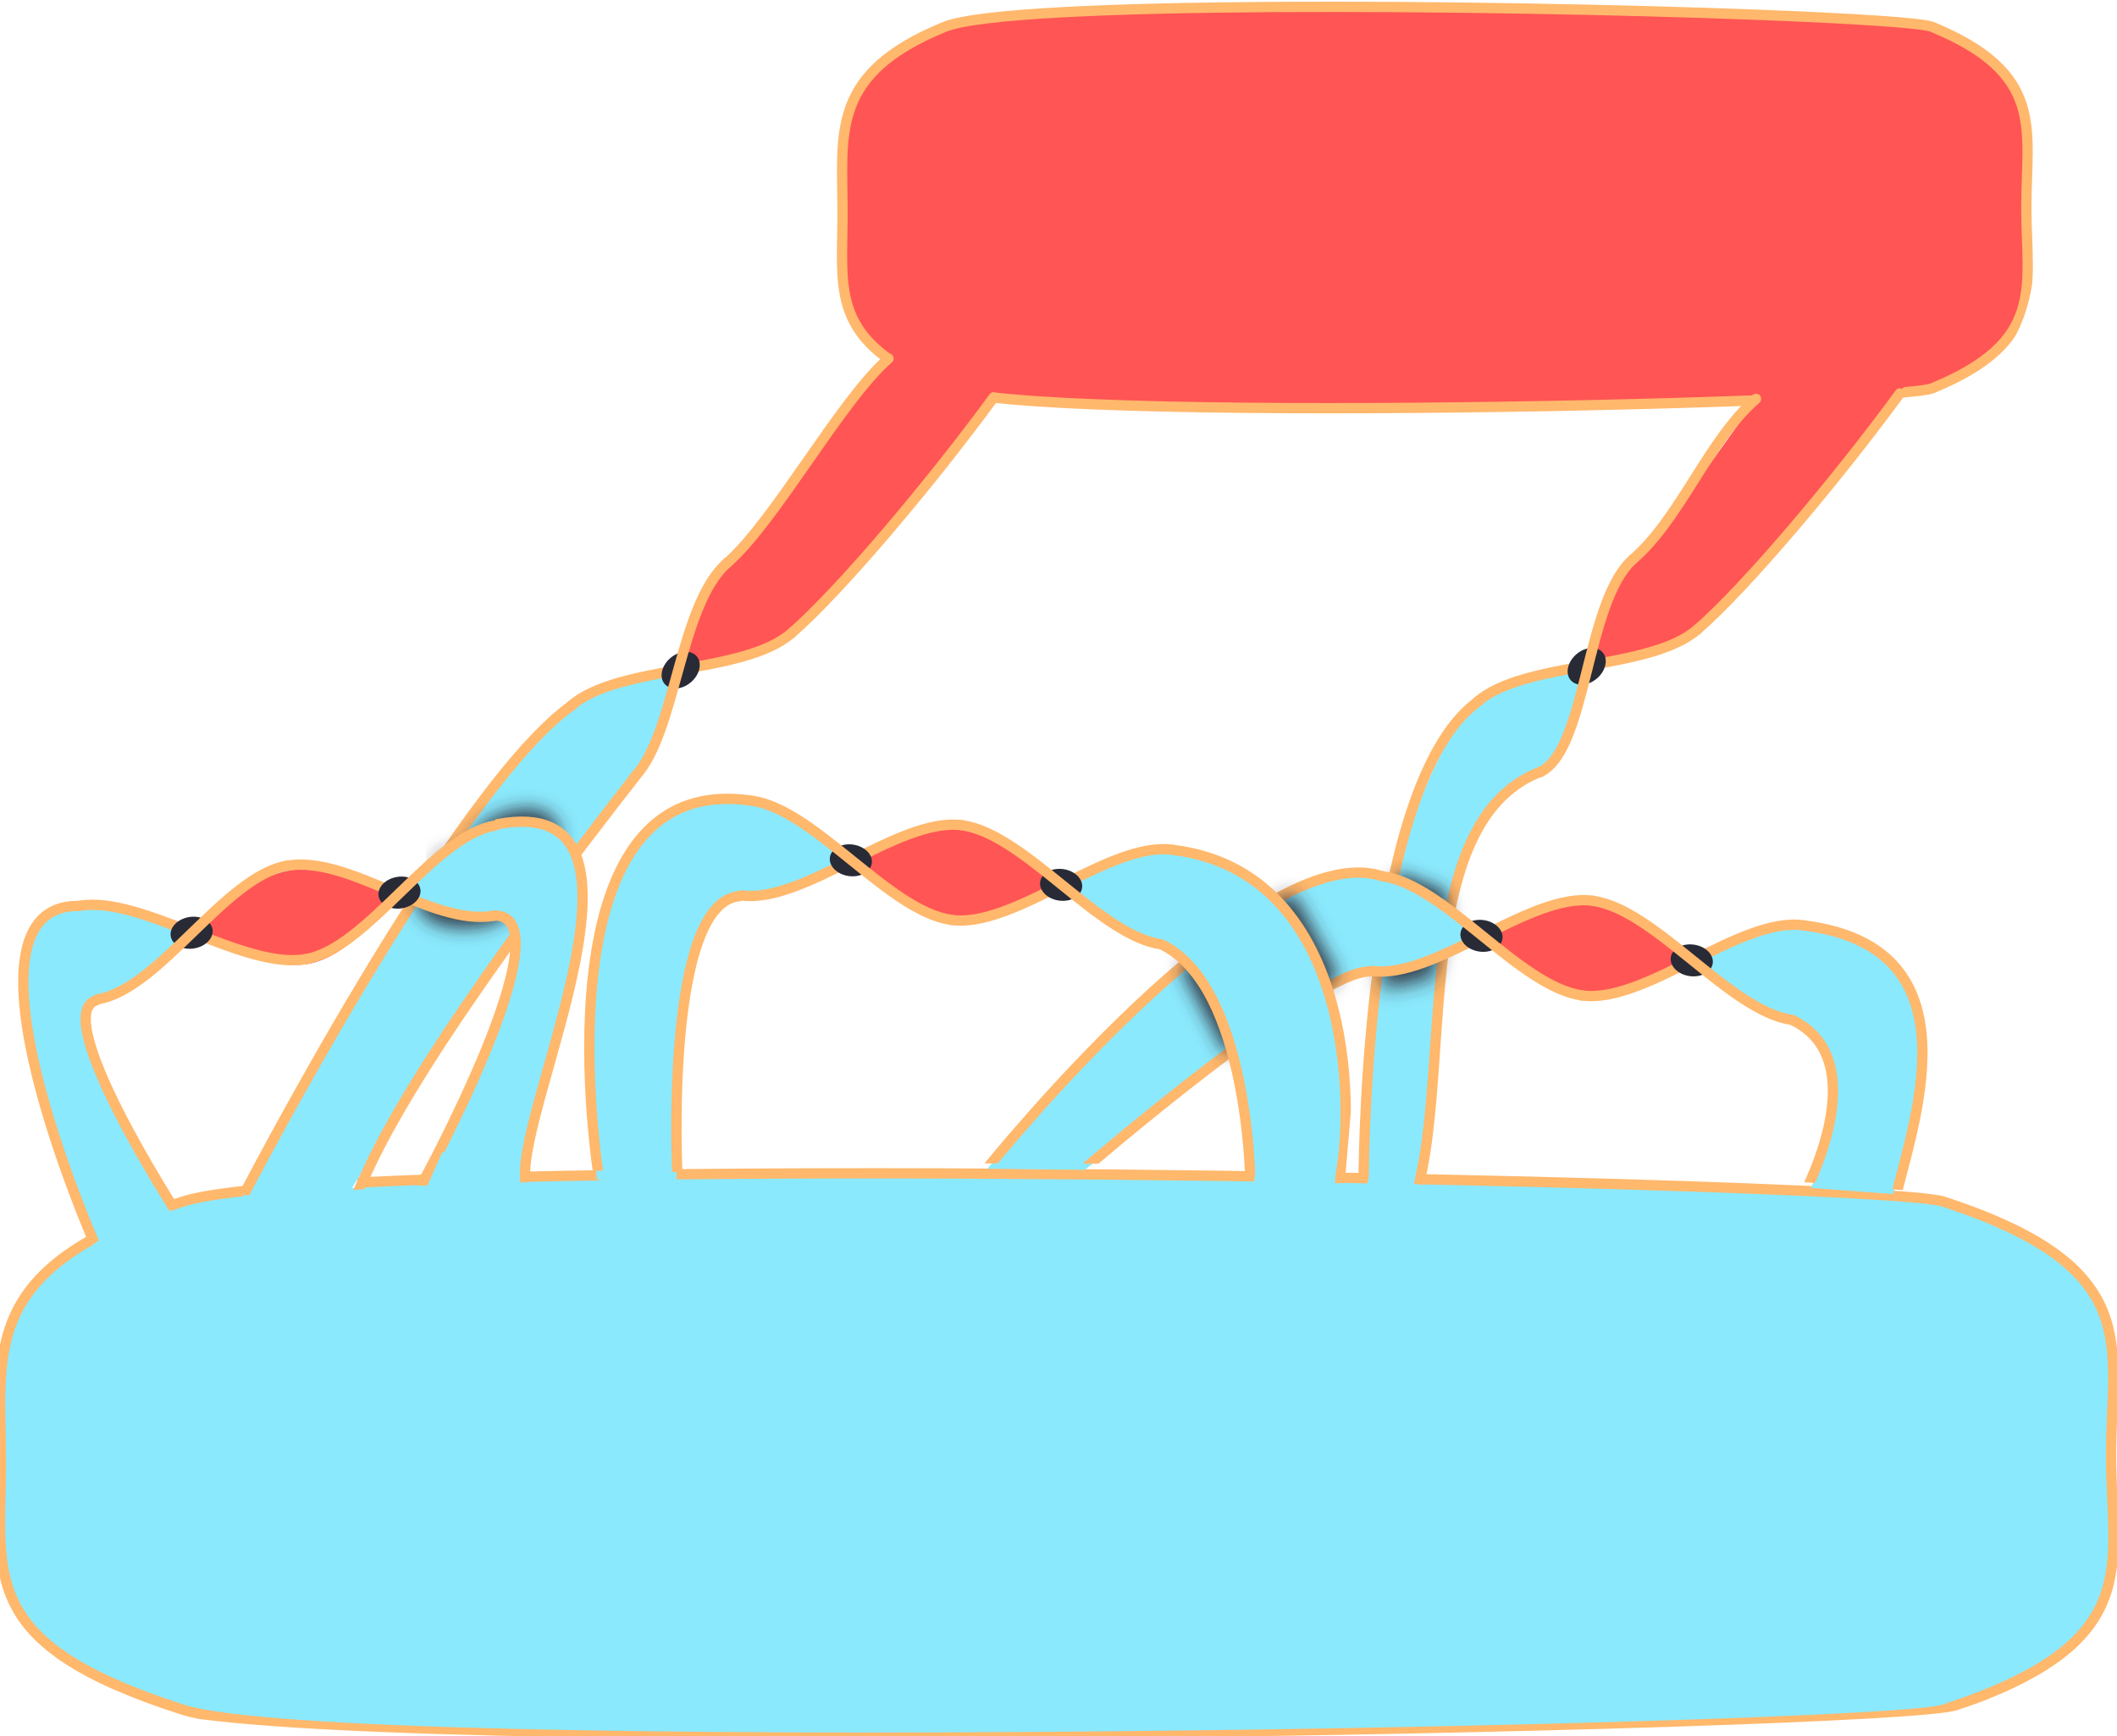
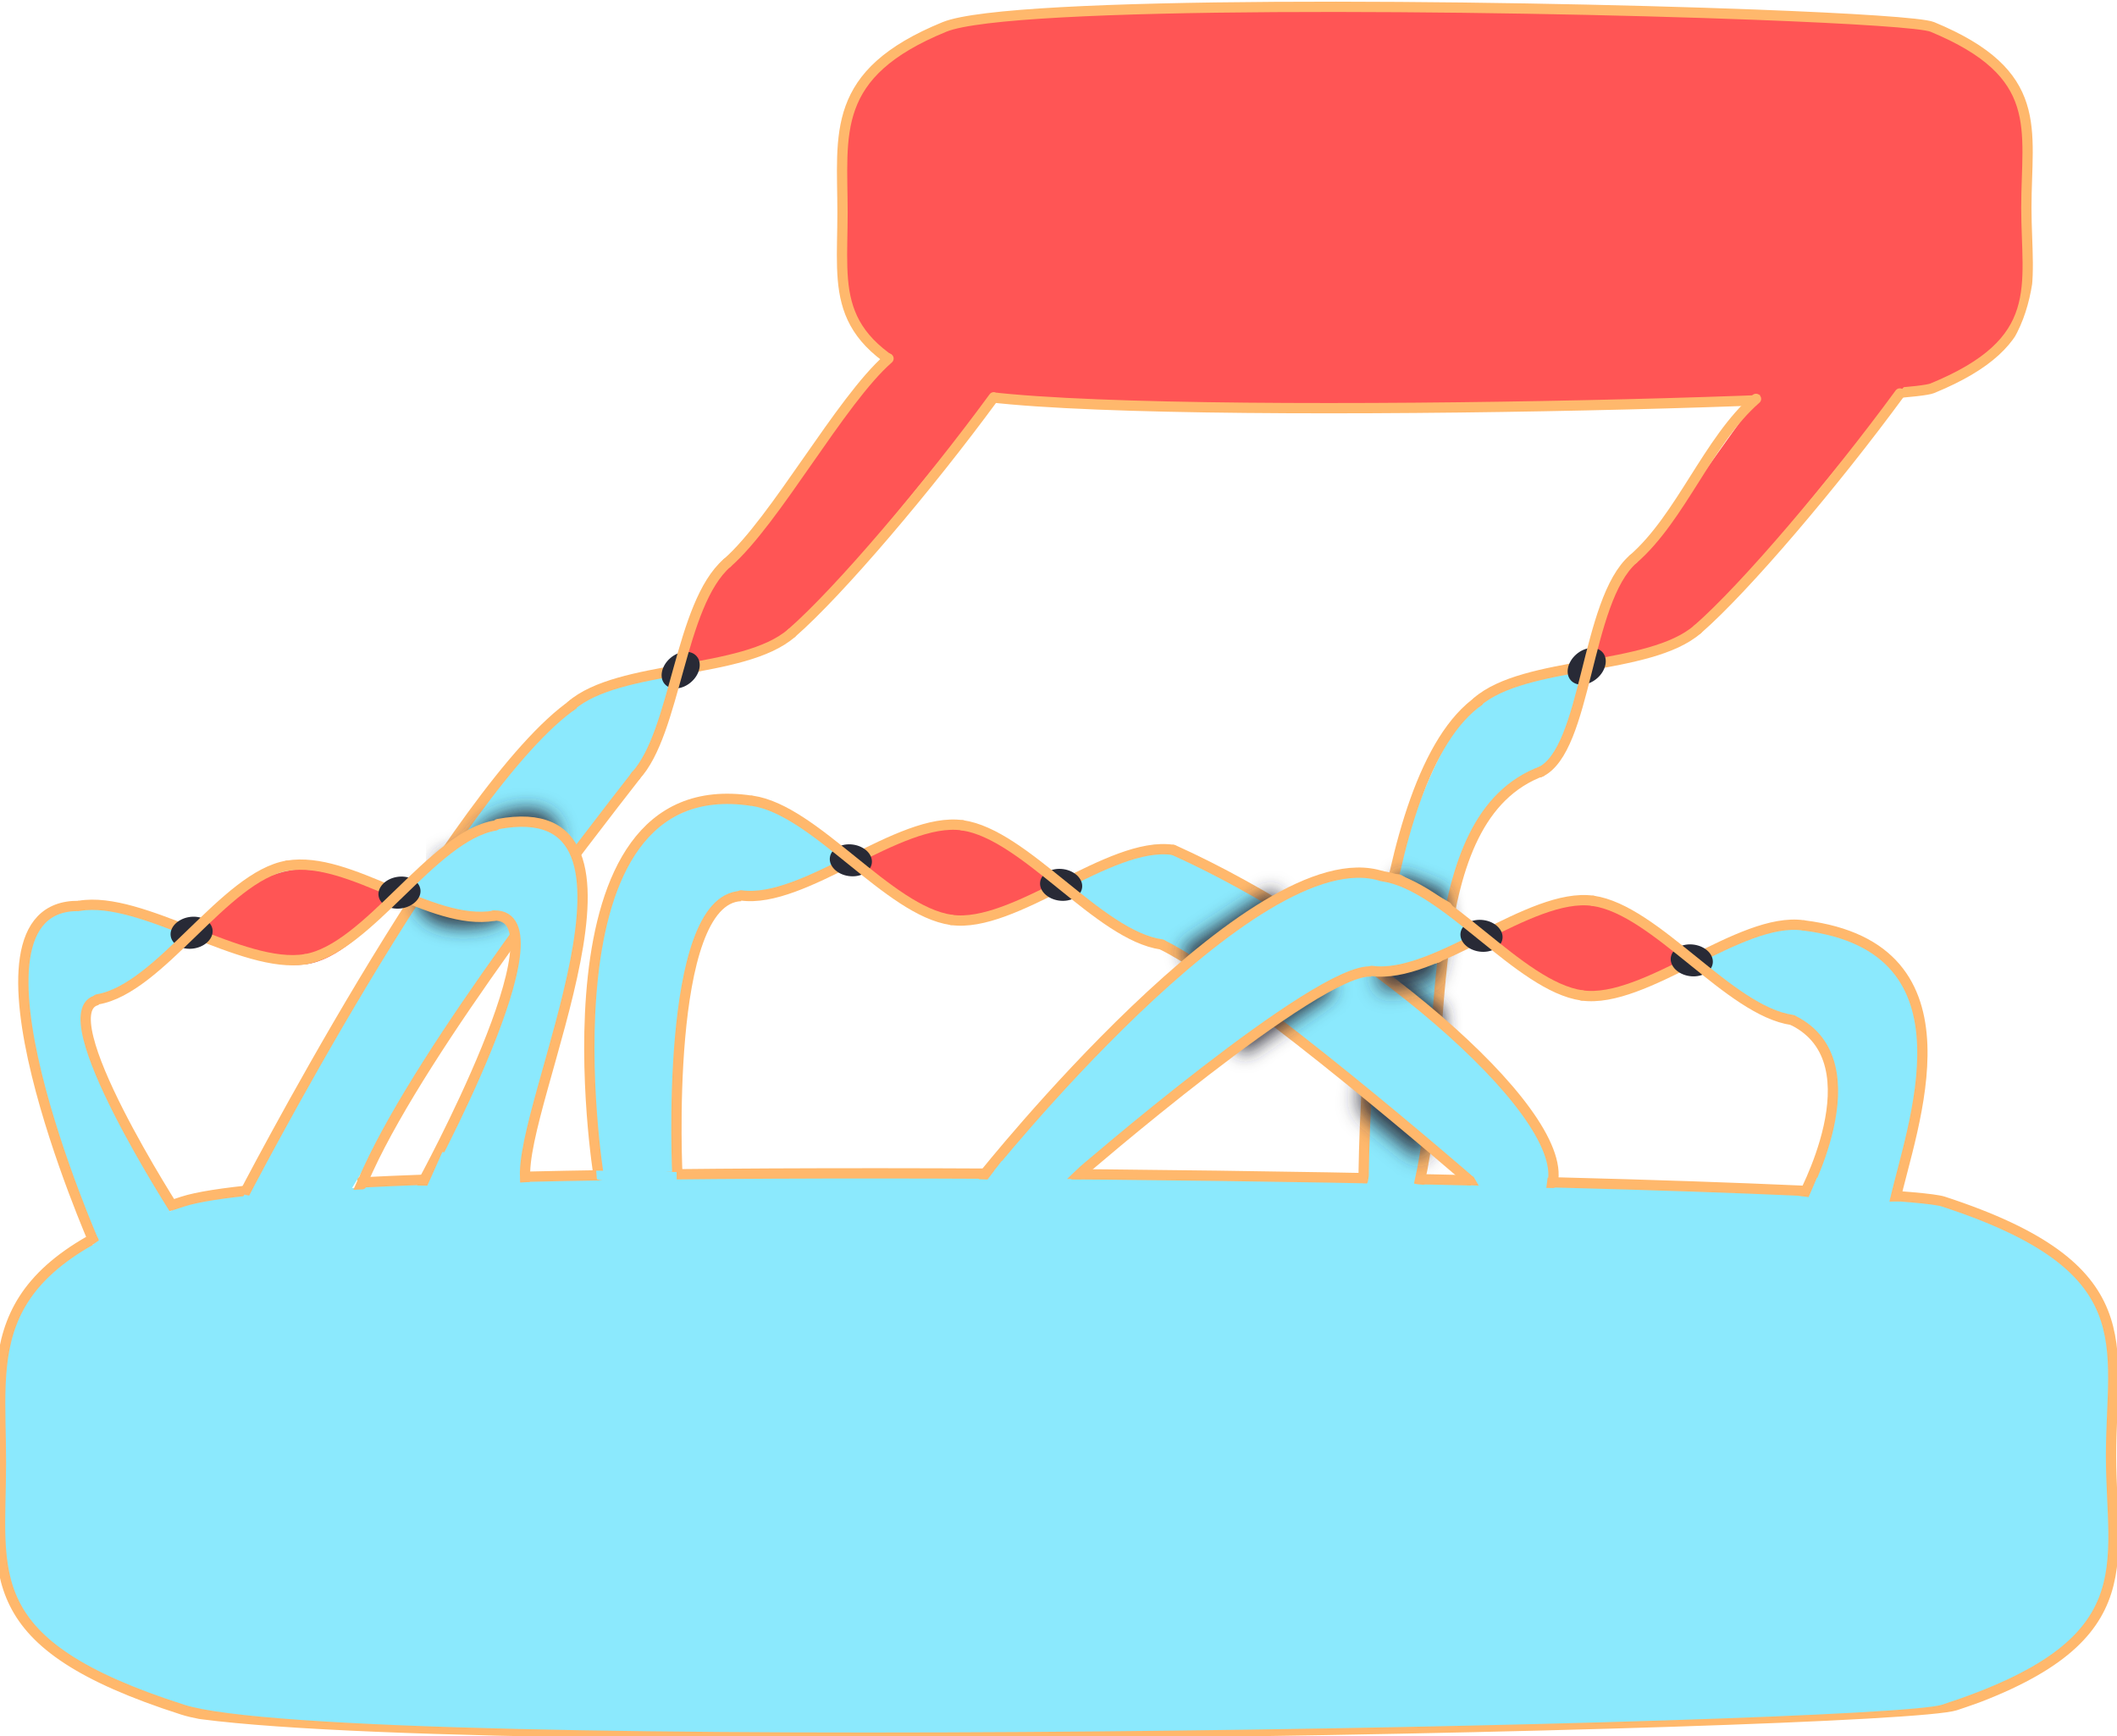
<svg xmlns="http://www.w3.org/2000/svg" xmlns:ns1="http://vectornator.io" height="100%" stroke-miterlimit="10" style="fill-rule:nonzero;clip-rule:evenodd;stroke-linecap:round;stroke-linejoin:round;" version="1.1" viewBox="0 0 1000 820" width="100%" xml:space="preserve">
  <defs>
    <filter color-interpolation-filters="sRGB" filterUnits="userSpaceOnUse" height="61.911" id="Filter" width="79.592" x="185.838" y="387.038">
      <feDropShadow dx="-3.599" dy="6.227" flood-color="#282a36" flood-opacity="0.9" in="SourceGraphic" result="Shadow" stdDeviation="4.253" />
    </filter>
    <filter color-interpolation-filters="sRGB" filterUnits="userSpaceOnUse" height="61.911" id="Filter_2" width="79.592" x="195.335" y="371.372">
      <feDropShadow dx="5.897" dy="-9.439" flood-color="#282a36" flood-opacity="0.9" in="SourceGraphic" result="Shadow" stdDeviation="4.253" />
    </filter>
-     <filter color-interpolation-filters="sRGB" filterUnits="userSpaceOnUse" height="57.925" id="Filter_3" width="48.308" x="646.795" y="402.947">
+     <filter color-interpolation-filters="sRGB" filterUnits="userSpaceOnUse" height="98.042" id="Filter_3" width="57.107" x="630.2" y="460.317">
+       <feDropShadow dx="-3.275" dy="8.881" flood-color="#282a36" flood-opacity="0.9" in="SourceGraphic" result="Shadow" stdDeviation="4.596" />
+     </filter>
+     <filter color-interpolation-filters="sRGB" filterUnits="userSpaceOnUse" height="87.234" id="Filter_4" width="52.204" x="639.734" y="450.022">
      <feDropShadow dx="4.76" dy="-6.548" flood-color="#282a36" flood-opacity="0.9" in="SourceGraphic" result="Shadow" stdDeviation="3.825" />
    </filter>
-     <filter color-interpolation-filters="sRGB" filterUnits="userSpaceOnUse" height="66.492" id="Filter_4" width="52.078" x="641.051" y="411.737">
+     <filter color-interpolation-filters="sRGB" filterUnits="userSpaceOnUse" height="57.925" id="Filter_5" width="48.308" x="646.795" y="402.947">
+       <feDropShadow dx="4.76" dy="-6.548" flood-color="#282a36" flood-opacity="0.9" in="SourceGraphic" result="Shadow" stdDeviation="3.825" />
+     </filter>
+     <filter color-interpolation-filters="sRGB" filterUnits="userSpaceOnUse" height="69.364" id="Filter_6" width="54.95" x="639.615" y="410.301">
      <feDropShadow dx="-3.275" dy="8.881" flood-color="#282a36" flood-opacity="0.9" in="SourceGraphic" result="Shadow" stdDeviation="4.596" />
    </filter>
-     <filter color-interpolation-filters="sRGB" filterUnits="userSpaceOnUse" height="89.678" id="Filter_5" width="85.564" x="556.757" y="411.731">
-       <feDropShadow dx="5.303" dy="-3.142" flood-color="#282a36" flood-opacity="0.9" in="SourceGraphic" result="Shadow" stdDeviation="4.253" />
-     </filter>
-     <filter color-interpolation-filters="sRGB" filterUnits="userSpaceOnUse" height="89.678" id="Filter_6" width="85.564" x="547.543" y="418.205">
-       <feDropShadow dx="-3.91" dy="3.331" flood-color="#282a36" flood-opacity="0.9" in="SourceGraphic" result="Shadow" stdDeviation="4.253" />
+     <filter color-interpolation-filters="sRGB" filterUnits="userSpaceOnUse" height="89.678" id="Filter_7" width="85.564" x="554.752" y="418.811">
+       <feDropShadow dx="3.299" dy="3.938" flood-color="#282a36" flood-opacity="0.9" in="SourceGraphic" result="Shadow" stdDeviation="4.253" />
+     </filter>
+     <filter color-interpolation-filters="sRGB" filterUnits="userSpaceOnUse" height="89.678" id="Filter_8" width="85.564" x="547.976" y="409.783">
+       <feDropShadow dx="-3.477" dy="-5.09" flood-color="#282a36" flood-opacity="0.9" in="SourceGraphic" result="Shadow" stdDeviation="4.253" />
    </filter>
  </defs>
  <clipPath id="ArtboardFrame">
    <rect height="820" width="1000" x="0" y="0" />
  </clipPath>
  <g clip-path="url(#ArtboardFrame)" id="Layer-1" ns1:layerName="Layer 1" visibility="hidden">
    <path d="M-110.735-138.315L1054.77-138.315L1054.77 1059.06L-110.735 1059.06L-110.735-138.315Z" fill="#282a36" fill-rule="nonzero" opacity="1" stroke="none" />
  </g>
  <g clip-path="url(#ArtboardFrame)" id="Layer-2" ns1:layerName="Layer 2">
    <g opacity="1">
      <clipPath id="ClipPath">
-         <path d="M-7.815 683.16C-17.29 624.236 35.338 572.159 35.338 572.159L43.624 588.029L81.246 571.775L75.921 557.681L116.65 548.498L118.694 564.551L169.208 560.989L166.567 539.694C166.567 539.694 189.219 538.048 197.018 537.72C198.605 537.653 202.698 559.552 202.698 559.552L247.725 558.435C247.725 558.435 243.945 535.862 246.335 535.78C260.931 535.281 293.989 531.335 293.989 531.335L304.463 530.897L334.553 543.06L335.434 530.438C335.434 530.438 351.029 529.556 357.392 529.483C360.725 529.445 360.486 545.597 360.486 545.597L396.799 542.648C396.799 542.648 394.59 520.709 398.538 520.656C423.208 520.326 522.762 511.549 522.762 511.549C522.762 511.549 469.301 560.701 482.59 541.041C495.878 521.38 510.643 539.135 510.643 539.135L533.792 541.034L571.782 521.942C571.782 521.942 592.904 522.265 612.264 524.123C615.851 524.467 616.056 537.665 616.056 537.665L642.059 541.357L653.922 523.528L827.865 528.609L804.605 548.903L844.557 550.088L853.554 535.352L879.399 540.496L884.354 550.934L911.663 557.603C911.663 557.603 918.143 542.697 918.606 542.85C1016.33 575.255 1005.34 628.716 1005.34 683.16C1005.34 737.837 1022.73 775.453 924.284 807.856C893.362 818.034 150.136 832.844 73.237 807.856C-26.463 775.459 1.66 742.084-7.815 683.16Z" />
+         <path d="M-7.815 683.16C-17.29 624.236 35.338 572.159 35.338 572.159L43.624 588.029L81.246 571.775L75.921 557.681L116.65 548.498L118.694 564.551L169.208 560.989L166.567 539.694C166.567 539.694 189.219 538.048 197.018 537.72C198.605 537.653 202.698 559.552 202.698 559.552L247.725 558.435C247.725 558.435 243.945 535.862 246.335 535.78C260.931 535.281 293.989 531.335 293.989 531.335L304.463 530.897L334.553 543.06L335.434 530.438C335.434 530.438 351.029 529.556 357.392 529.483C360.725 529.445 360.486 545.597 360.486 545.597L396.799 542.648C396.799 542.648 394.59 520.709 398.538 520.656C423.208 520.326 522.762 511.549 522.762 511.549C522.762 511.549 469.301 560.701 482.59 541.041C495.878 521.38 508.468 552.187 508.468 552.187L533.792 541.034L571.782 521.942C571.782 521.942 592.904 522.265 612.264 524.123C615.851 524.467 616.056 537.665 616.056 537.665L642.059 541.357L653.922 523.528L827.865 528.609L804.605 548.903L844.557 550.088L853.554 535.352L879.399 540.496L884.354 550.934L911.663 557.603C911.663 557.603 918.143 542.697 918.606 542.85C1016.33 575.255 1005.34 628.716 1005.34 683.16C1005.34 737.837 1022.73 775.453 924.284 807.856C893.362 818.034 150.136 832.844 73.237 807.856C-26.463 775.459 1.66 742.084-7.815 683.16Z" />
      </clipPath>
      <g clip-path="url(#ClipPath)">
        <path d="M0.45 690.982C0.45 638.186-10.433 598.752 86.333 567.571C141.427 549.818 544.684 552.727 769.143 559.454C851.522 561.923 909.818 564.906 917.98 567.571C1013.48 598.756 997.184 635.178 997.184 687.571C997.184 740.189 1014.18 776.388 917.98 807.571C887.763 817.366 161.479 831.618 86.333 807.571C-11.094 776.394 0.45 743.987 0.45 690.982Z" fill="#8be9fd" fill-rule="nonzero" opacity="1" stroke="#ffb86c" stroke-linecap="round" stroke-linejoin="round" stroke-width="4.861" />
      </g>
    </g>
    <g opacity="1">
      <clipPath id="ClipPath_2">
        <path d="M393.34 94.922C388.024 53.013 417.55 15.974 417.55 15.974L425.258 7.436L431.067 9.667L440.319 5.676L463.169-0.855L470.435-0.643L478.377-4.038L491.174-7.117C491.174-7.117 503.882-8.287 508.258-8.521C509.148-8.568 519.603-8.508 519.603-8.508C519.603-8.508 531.111 8.438 530.587-8.441C530.063-25.32 534.585-9.842 535.926-9.9C544.115-10.255 562.662-13.062 562.662-13.062L568.538-13.373L585.42-4.723L585.914-13.7C585.914-13.7 594.663-14.327 598.233-14.379C600.103-14.406 599.969-2.918 599.969-2.918L620.341-5.016C620.341-5.016 619.102-20.619 621.317-20.657C635.158-20.892 691.011-27.134 691.011-27.134L678.398-7.89L699.49-10.47L718.513-19.743C718.513-19.743 730.363-19.512 741.225-18.191C743.237-17.947 743.352-8.559 743.352-8.559L757.941-5.934L764.596-18.614L862.184-15.001C862.184-15.001 856.156 15 852.186-0.345C848.216-15.691 868.786-0.552 868.786-0.552L876.596-10.205L891.096-6.546L891.566-1.024L906.647 2.143C906.647 2.143 912.833-4.981 913.092-4.872C967.919 18.176 961.751 56.199 961.751 94.922C961.751 133.81 963.337 171.469 908.105 194.516C890.757 201.754 482.386 206.29 439.243 188.517C383.308 165.476 398.655 136.831 393.34 94.922Z" />
      </clipPath>
      <g clip-path="url(#ClipPath_2)">
        <path d="M397.977 100.485C397.977 62.934 391.871 34.888 446.16 12.711C477.07 0.084 703.31 2.153 829.239 6.937C875.456 8.693 908.162 10.815 912.741 12.711C966.317 34.89 957.177 60.795 957.177 98.059C957.177 135.483 966.714 161.229 912.741 183.408C895.788 190.374 488.319 200.511 446.16 183.408C391.5 161.233 397.977 138.184 397.977 100.485Z" fill="#ff5555" fill-rule="nonzero" opacity="1" stroke="#ffb86c" stroke-linecap="round" stroke-linejoin="round" stroke-width="4.861" />
      </g>
    </g>
  </g>
  <g id="Layer-7" ns1:layerName="Layer 7">
    <g opacity="1">
      <clipPath id="ClipPath_3">
        <path d="M323.318 323.12C303.944 304.696 161.993 315.627 179.836 296.863C197.679 278.099 85.156 600.85 104.53 619.273C123.905 637.697 402.262 354.33 384.419 373.094C366.576 391.858 342.692 341.543 323.318 323.12Z" />
      </clipPath>
      <g clip-path="url(#ClipPath_3)">
        <path d="M449.343 231.164C425.825 249.789 366.122 247.311 342.604 265.935L342.598 265.929C319.079 284.553 317.206 355.736 301.908 366.861C269.427 390.478 166.208 561.31 166.208 561.31C166.208 561.31 103.379 586.702 115.407 564.306C228.659 353.437 266.072 336.195 266.072 336.195C285.554 320.767 328.796 317.223 356.541 308.026C362.29 306.12 367.36 303.703 371.397 300.506L371.403 300.513C394.921 281.888 390.614 219.054 421.802 193.513C445.742 173.907 561.875 31.397 657.362 34.365C756.42 37.444 710.161 111.828 723.004 130.623C723.004 130.623 706.688 141.579 706.501 141.132C683.195 85.394 746.421 78.898 657.106 73.31C612.632 70.527 462.326 226.229 448.345 231.283" fill="#8be9fd" fill-rule="nonzero" opacity="1" stroke="none" />
      </g>
    </g>
    <g opacity="1">
      <clipPath id="ClipPath_4">
        <path d="M323.318 323.12C303.944 304.696 306.755 269.717 324.598 250.953C332.745 242.387 287.499 208.818 326.481 174.587C372.884 133.838 445.577 172.543 443.605 175.312C441.634 178.081 567.11 192.741 548.135 226.868C515.654 285.288 406.022 305.826 394.759 317.671C376.916 336.435 342.692 341.543 323.318 323.12Z" />
      </clipPath>
      <g clip-path="url(#ClipPath_4)">
        <path d="M426.319 162.817C402.801 181.442 366.122 247.311 342.604 265.935L341.721 269.436C312.932 299.918 326.46 341.631 294.778 364.713C274.571 379.434 367.244 433.623 367.244 433.623L339.68 462.61C339.68 462.61 209.774 359.778 265.613 330.08C299.124 312.257 328.796 317.223 356.541 308.026C362.29 306.12 367.36 303.703 371.397 300.506L371.403 300.513C394.921 281.888 450.107 207.214 481.291 173.351C538.871 110.825 593.546 40.714 613.741 70.268L560.548 38.568C560.548 38.568 534.253 62.992 492.196 78.196" fill="#ff5555" fill-rule="nonzero" opacity="1" stroke="none" />
      </g>
    </g>
    <g opacity="1">
      <path d="M373.872 299.073C351.249 318.775 292.346 313.69 269.723 333.392" fill="none" opacity="1" stroke="#ffb86c" stroke-linecap="round" stroke-linejoin="round" stroke-width="4.861" />
      <path d="M313.986 323.098C311.266 319.974 312.437 314.502 316.602 310.875C320.767 307.248 326.348 306.839 329.069 309.963C331.789 313.087 330.618 318.559 326.453 322.186C322.288 325.813 316.706 326.222 313.986 323.098Z" fill="#282a36" fill-rule="nonzero" opacity="1" stroke="none" />
      <path d="M300.104 366.588C319.34 346.096 320.867 285.579 343.491 265.877" fill="none" opacity="1" stroke="#ffb86c" stroke-linecap="round" stroke-linejoin="round" stroke-width="4.861" />
      <path d="M373.878 299.079C396.502 279.377 438.532 229.803 469.428 187.656" fill="none" opacity="1" stroke="#ffb86c" stroke-linecap="round" stroke-linejoin="round" stroke-width="4.861" />
      <path d="M419.696 169.357C397.072 189.059 366.12 246.182 343.497 265.884" fill="none" opacity="1" stroke="#ffb86c" stroke-linecap="round" stroke-linejoin="round" stroke-width="4.861" />
    </g>
    <g opacity="1">
      <clipPath id="ClipPath_5">
        <path d="M29.291 95.637L428.341 172.202L439.46 178.014L485.006 186.836L502.216 188.053L976.023 281.95L958.916 571.429L737.184 559.732C737.184 559.732 689.493 556.777 552.168 556.646C507.276 556.604 454.04 555.473 401.27 554.99C383.693 554.829 355.397 555.691 338.539 556.545C272.647 559.883 189.405 553.291 189.405 553.291L171.561 561.773L117.467 564.703L87.799 558.541L5.573 591.122L29.291 95.637Z" />
      </clipPath>
      <g clip-path="url(#ClipPath_5)">
        <path d="M271.157 332.465C215.155 370.609 113.587 567.355 113.587 567.355L167.387 567.029C167.387 567.029 169.673 561.617 173.934 552.363C201.005 493.58 278.792 394.086 300.699 365.947" fill="none" opacity="1" stroke="#ffb86c" stroke-linecap="butt" stroke-linejoin="round" stroke-width="4.861" />
      </g>
    </g>
  </g>
  <g clip-path="url(#ArtboardFrame)" id="Layer-6" ns1:layerName="Layer 6">
    <g opacity="1">
      <clipPath id="ClipPath_6">
        <path d="M751.294 321.322C731.92 302.898 589.97 313.829 607.813 295.065C625.656 276.301 630.696 574.548 650.07 592.971C669.444 611.395 724.859 552.623 707.016 571.386C689.173 590.15 770.669 339.745 751.294 321.322Z" />
      </clipPath>
      <g clip-path="url(#ClipPath_6)">
        <path d="M877.32 229.366C853.801 247.99 794.099 245.512 770.58 264.137L770.574 264.13C747.056 282.755 751.761 350.55 728.565 363.744C665.038 399.878 686.086 490.904 671.911 558.966C658.064 625.455 645.011 581.614 644.509 556.197C641.359 396.708 694.049 334.397 694.049 334.397C713.531 318.969 756.772 315.424 784.518 306.228C790.267 304.322 795.337 301.905 799.374 298.708L799.379 298.715C822.898 280.09 818.591 217.255 849.778 191.714C873.718 172.109 989.852 29.599 1085.34 32.567C1184.4 35.646 1138.14 110.03 1150.98 128.825C1150.98 128.825 1134.66 139.78 1134.48 139.334C1111.17 83.596 1174.4 77.1 1085.08 71.512C1040.61 68.729 890.302 224.431 876.321 229.485" fill="#8be9fd" fill-rule="nonzero" opacity="1" stroke="none" />
      </g>
    </g>
    <g opacity="1">
      <clipPath id="ClipPath_7">
        <path d="M751.294 321.322C731.92 302.898 734.732 267.919 752.575 249.155C760.721 240.588 715.476 207.02 754.457 172.788C800.86 132.04 873.553 170.744 871.582 173.514C869.611 176.283 995.087 190.942 976.111 225.07C943.63 283.49 833.999 304.028 822.735 315.873C804.892 334.636 770.669 339.745 751.294 321.322Z" />
      </clipPath>
      <g clip-path="url(#ClipPath_7)">
        <path d="M854.296 161.019C830.777 179.643 794.099 245.512 770.58 264.137L769.698 267.638C740.908 298.12 754.437 339.833 722.754 362.915C702.548 377.636 795.22 431.825 795.22 431.825L767.656 460.812C767.656 460.812 637.75 357.979 693.59 328.282C727.101 310.459 756.772 315.424 784.518 306.228C790.267 304.322 795.337 301.905 799.374 298.708L799.379 298.715C822.898 280.09 878.084 205.415 909.268 171.553C966.848 109.026 1021.52 38.916 1041.72 68.47L988.524 36.769C988.524 36.769 962.23 61.193 920.172 76.398" fill="#ff5555" fill-rule="nonzero" opacity="1" stroke="none" />
      </g>
    </g>
    <g opacity="1">
      <path d="M801.849 297.275C779.225 316.977 720.323 311.892 697.699 331.594" fill="none" opacity="1" stroke="#ffb86c" stroke-linecap="round" stroke-linejoin="round" stroke-width="4.861" />
      <path d="M741.962 321.3C739.242 318.176 740.413 312.703 744.578 309.076C748.743 305.449 754.325 305.041 757.045 308.165C759.765 311.289 758.594 316.761 754.429 320.388C750.264 324.015 744.683 324.423 741.962 321.3Z" fill="#282a36" fill-rule="nonzero" opacity="1" stroke="none" />
      <path d="M727.49 364.724C749.748 354.209 748.844 283.781 771.467 264.079" fill="none" opacity="1" stroke="#ffb86c" stroke-linecap="round" stroke-linejoin="round" stroke-width="4.861" />
      <path d="M801.855 297.281C824.479 277.579 866.509 228.004 897.405 185.858" fill="none" opacity="1" stroke="#ffb86c" stroke-linecap="round" stroke-linejoin="round" stroke-width="4.861" />
      <path d="M829.481 188.406C806.857 208.108 794.097 244.383 771.473 264.085" fill="none" opacity="1" stroke="#ffb86c" stroke-linecap="round" stroke-linejoin="round" stroke-width="4.861" />
    </g>
    <g opacity="1">
      <clipPath id="ClipPath_8">
        <path d="M457.267 93.838L856.318 170.404L867.437 176.216L912.982 185.038L930.192 186.255L1404 280.152L1386.89 569.63L1165.16 557.934C1165.16 557.934 1117.47 554.979 980.144 554.848C935.252 554.805 882.017 553.675 829.246 553.192C811.669 553.031 783.373 553.893 766.516 554.747C741.611 556.008 692.423 558.846 674.535 559.581C670.294 559.756 667.938 559.059 667.938 559.059L668.891 553.732C668.891 553.732 652.357 555.309 647.345 554.585C646.062 554.4 646.648 559.209 645.387 559.043C631.44 557.201 617.381 551.493 617.381 551.493L601.571 558.007L546.469 557.515L515.775 556.743L433.55 589.324L457.267 93.838Z" />
      </clipPath>
      <g clip-path="url(#ClipPath_8)">
        <path d="M699.133 330.666C646.905 366.241 644.272 535.244 644.117 558.116C644.106 559.768 668.329 567.852 670.638 557.929C684.89 496.675 668.254 386.22 728.676 364.149" fill="none" opacity="1" stroke="#ffb86c" stroke-linecap="butt" stroke-linejoin="round" stroke-width="4.861" />
      </g>
    </g>
  </g>
  <g clip-path="url(#ArtboardFrame)" id="Layer-5" ns1:layerName="Layer 5">
    <g opacity="1">
      <path d="M222.466 405.731C227.097 397.843 249.359 391.503 252.964 401.498C256.57 411.492 240.126 421.432 236.238 424.672C233.793 426.71 211.559 430.535 206.125 420.96C201.441 412.705 212.092 423.403 222.466 405.731Z" fill="#8be9fd" fill-rule="nonzero" filter="url(#Filter)" stroke="#ffb86c" stroke-linecap="butt" stroke-linejoin="round" stroke-width="9.836" ns1:shadowAngle="2.09486" ns1:shadowColor="#282a36" ns1:shadowOffset="7.19178" ns1:shadowOpacity="0.9" ns1:shadowRadius="8.50685" />
      <path d="M222.466 405.731C227.097 397.843 249.359 391.503 252.964 401.498C256.57 411.492 240.126 421.432 236.238 424.672C233.793 426.71 211.559 430.535 206.125 420.96C201.441 412.705 212.092 423.403 222.466 405.731Z" fill="#8be9fd" fill-rule="nonzero" filter="url(#Filter_2)" stroke="#ffb86c" stroke-linecap="butt" stroke-linejoin="round" stroke-width="9.836" ns1:shadowAngle="-1.01235" ns1:shadowColor="#282a36" ns1:shadowOffset="11.1301" ns1:shadowOpacity="0.9" ns1:shadowRadius="8.50685" />
      <path d="M225.329 431.843C192.503 427.19 167.091 406.872 137.381 411.031L137.379 411.022C107.669 415.18 93.353 455.317 46.137 472.013C24.998 479.489 82.24 571.156 82.24 571.156L45.715 591.732C45.715 591.732-24.676 424.732 38.514 427.383C76.436 428.974 38.717 427.324 38.717 427.324C63.328 423.88 99.513 448.274 128.097 454.386C134.019 455.652 139.616 456.134 144.715 455.42L144.717 455.429C174.427 451.27 198.655 394.275 238.48 388.033C322.455 374.871 238.033 533.166 248.334 560.305C248.334 560.305 185.613 591.512 199.619 562.017C260.036 434.786 249.662 435.292 225.329 431.843Z" fill="#8be9fd" fill-rule="nonzero" opacity="1" stroke="none" />
      <clipPath id="ClipPath_9">
        <path d="M94.021 452.783C86.637 427.087 104.55 396.147 129.436 388.996C154.322 381.844 180.482 396.878 187.866 422.573C195.25 448.269 181.062 474.897 156.176 482.048C131.29 489.199 101.405 478.478 94.021 452.783Z" />
      </clipPath>
      <g clip-path="url(#ClipPath_9)">
        <path d="M243.379 439.126C213.669 443.285 167.091 406.872 137.381 411.031L137.379 411.022C95.995 419.087 91.934 458.278 46.137 472.013C22.191 479.195 73.755 568.124 73.755 568.124L35.311 579.171C35.311 579.171-24.676 424.732 38.514 427.383C76.436 428.974 38.717 427.324 38.717 427.324C63.328 423.88 99.513 448.274 128.097 454.386C134.019 455.652 139.616 456.134 144.715 455.42L144.717 455.429C174.427 451.27 196.61 400.921 236.435 394.679C320.41 381.517 310.846 467.485 313.304 503.195L273.936 513.101C273.936 513.101 287.942 447.423 243.974 439.249" fill="#ff5555" fill-rule="nonzero" opacity="1" stroke="none" />
        <path d="M223.096 391.773L194.758 428.713L237.77 432.762L266.867 394.81L223.096 391.773Z" fill="none" opacity="1" stroke="#ffb86c" stroke-linecap="butt" stroke-linejoin="round" stroke-width="4.861" />
      </g>
    </g>
    <g opacity="1">
      <path d="M144.257 453.079C114.67 458.039 67.125 422.899 37.538 427.859" fill="none" opacity="1" stroke="#ffb86c" stroke-linecap="round" stroke-linejoin="round" stroke-width="4.861" />
      <path d="M80.649 442.235C79.964 438.15 83.824 434.098 89.271 433.185C94.718 432.272 99.689 434.843 100.373 438.928C101.058 443.014 97.198 447.066 91.751 447.979C86.304 448.892 81.334 446.32 80.649 442.235Z" fill="#282a36" fill-rule="nonzero" opacity="1" stroke="none" />
      <path d="M46.072 472.043C75.659 467.083 106.136 413.856 135.723 408.896" fill="none" opacity="1" stroke="#ffb86c" stroke-linecap="round" stroke-linejoin="round" stroke-width="4.861" />
      <path d="M233.242 432.59C203.654 437.55 165.312 403.944 135.725 408.904" fill="none" opacity="1" stroke="#ffb86c" stroke-linecap="round" stroke-linejoin="round" stroke-width="4.861" />
      <path d="M178.836 423.28C178.151 419.195 182.011 415.143 187.458 414.23C192.905 413.317 197.876 415.888 198.56 419.973C199.245 424.058 195.385 428.11 189.938 429.023C184.491 429.937 179.521 427.365 178.836 423.28Z" fill="#282a36" fill-rule="nonzero" opacity="1" stroke="none" />
      <path d="M144.259 453.088C173.846 448.127 204.323 394.901 233.91 389.94" fill="none" opacity="1" stroke="#ffb86c" stroke-linecap="round" stroke-linejoin="round" stroke-width="4.861" />
      <clipPath id="ClipPath_10">
        <path d="M-640.105 498.14L355.646 265.075L250.207 558.307L245.683 558.582L245.417 547.755L208.944 544.175L201.855 560.075L194.949 559.934L144.659 534.655C144.659 534.655 85.25 570.334 81.24 571.72C69.554 575.758 43.347 577.093 43.347 577.093L46.714 585.907L40.078 590.44L-379.141 700.085L-474.414 735.782L-542.957 791.679L-640.105 498.14Z" />
      </clipPath>
      <g clip-path="url(#ClipPath_10)">
        <path d="M37.336 427.923C-25.902 426.982 44.732 587.556 44.732 587.556L84.005 573.72C84.005 573.72 21.698 477.474 46.163 472.331" fill="none" opacity="1" stroke="#ffb86c" stroke-linecap="butt" stroke-linejoin="round" stroke-width="4.861" />
        <path d="M233.313 432.454C269.144 431.497 199.417 559.068 199.417 559.068L248.12 557.034C244.697 521.404 318.849 373.815 235.261 389.243" fill="none" opacity="1" stroke="#ffb86c" stroke-linecap="round" stroke-linejoin="round" stroke-width="4.861" />
      </g>
    </g>
  </g>
  <g clip-path="url(#ArtboardFrame)" id="Layer-3" ns1:layerName="Layer 3">
    <g opacity="1">
-       <path d="M656.721 421.489L654.029 455.427L678.349 448.973L676.033 429.154L656.721 421.489Z" fill="#8be9fd" fill-rule="nonzero" filter="url(#Filter_3)" stroke="#ffb86c" stroke-linecap="butt" stroke-linejoin="round" stroke-width="4.861" ns1:shadowAngle="-0.942214" ns1:shadowColor="#282a36" ns1:shadowOffset="8.09589" ns1:shadowOpacity="0.9" ns1:shadowRadius="7.65068" />
-       <path d="M660.194 416.776L658.246 455.427L678.349 450.957L682.484 429.402L660.194 416.776Z" fill="#8be9fd" fill-rule="nonzero" filter="url(#Filter_4)" stroke="#ffb86c" stroke-linecap="butt" stroke-linejoin="round" stroke-width="4.861" ns1:shadowAngle="1.92412" ns1:shadowColor="#282a36" ns1:shadowOffset="9.46575" ns1:shadowOpacity="0.9" ns1:shadowRadius="9.19178" />
-       <path d="M846.599 481.781C816.895 477.572 782.186 429.712 752.483 425.503L752.484 425.494C722.781 421.285 697.936 455.906 647.945 458.913C625.564 460.259 534.391 534.518 515.824 549.82C513.689 551.58 512.514 552.56 512.514 552.56L466.459 552.056C466.459 552.056 592.945 393.913 652.945 413.913C688.953 425.916 653.157 413.913 653.157 413.913C677.762 417.4 705.802 450.839 731.586 464.608C736.928 467.461 742.174 469.469 747.272 470.191L747.271 470.2C776.975 474.409 812.201 432.145 852.201 437.145C936.544 447.688 901.783 529.032 894.283 564.032L855.372 561.098C855.372 561.098 887.137 502.063 847.137 482.063" fill="#8be9fd" fill-rule="nonzero" opacity="1" stroke="none" />
+       <path d="M654.702 466.792L648.831 513.682L674.034 534.122L675.226 480.791L654.702 466.792Z" fill="#8be9fd" fill-rule="nonzero" filter="url(#Filter_3)" stroke="#ffb86c" stroke-linecap="butt" stroke-linejoin="round" stroke-width="7.733" ns1:shadowAngle="1.92412" ns1:shadowColor="#282a36" ns1:shadowOffset="9.46575" ns1:shadowOpacity="0.9" ns1:shadowRadius="9.19178" />
+       <path d="M654.956 468.564L646.968 514.859L673.446 531.811C673.446 531.811 676.765 479.912 674.23 482.905C671.696 485.899 666.422 478.582 666.422 478.582L654.956 468.564Z" fill="#8be9fd" fill-rule="nonzero" filter="url(#Filter_4)" stroke="#ffb86c" stroke-linecap="butt" stroke-linejoin="round" stroke-width="4.861" ns1:shadowAngle="-0.942214" ns1:shadowColor="#282a36" ns1:shadowOffset="8.09589" ns1:shadowOpacity="0.9" ns1:shadowRadius="7.65068" />
+       <path d="M551.039 445.272C521.335 441.063 486.626 393.203 456.923 388.994L456.924 388.985C427.221 384.777 402.376 419.398 352.385 422.404C330.004 423.751 318.456 459.534 319.665 559.3C319.698 562.066 282.032 557.953 281.942 556.927C271.274 435.807 285.456 377.443 357.385 377.404C395.341 377.384 357.597 377.404 357.597 377.404C382.202 380.891 410.242 414.33 436.026 428.099C441.368 430.952 446.614 432.96 451.712 433.683L451.711 433.691C481.415 437.9 534.439 389.158 556.641 400.636C673.337 460.967 737.836 526.655 733.136 561.507L697.47 562.111C697.47 562.111 591.577 465.555 551.577 445.555" fill="#8be9fd" fill-rule="nonzero" opacity="1" stroke="none" />
      <clipPath id="ClipPath_11">
+         <path d="M408.489 414.031C408.489 387.296 429.479 365.622 455.373 365.622C481.266 365.622 502.256 387.296 502.256 414.031C502.256 440.767 481.266 462.44 455.373 462.44C429.479 462.44 408.489 440.767 408.489 414.031Z" />
+       </clipPath>
+       <g clip-path="url(#ClipPath_11)">
+         <path d="M551.039 445.272C521.335 441.063 486.626 393.203 456.923 388.994L456.924 388.985C414.922 385.307 400.194 421.852 352.385 422.404C327.387 422.693 352.385 522.404 352.385 522.404L312.385 522.404C312.385 522.404 297.385 357.404 357.385 377.404C393.393 389.407 357.597 377.404 357.597 377.404C382.202 380.891 410.242 414.33 436.026 428.099C441.368 430.952 446.614 432.96 451.712 433.683L451.711 433.691C481.415 437.9 516.641 395.636 556.641 400.636C640.985 411.179 608.049 491.161 600.549 526.161L559.976 524.81C559.976 524.81 591.577 465.555 551.577 445.555" fill="#ff5555" fill-rule="nonzero" opacity="1" stroke="none" />
+       </g>
+     </g>
+     <g opacity="1">
+       <path d="M350.048 422.938C379.751 427.147 424.883 385.613 454.586 389.822" fill="none" opacity="1" stroke="#ffb86c" stroke-linecap="round" stroke-linejoin="round" stroke-width="4.861" />
+       <path d="M392.014 404.968C392.595 400.867 397.499 398.17 402.967 398.945C408.435 399.72 412.397 403.673 411.816 407.774C411.235 411.875 406.331 414.571 400.863 413.797C395.394 413.022 391.433 409.069 392.014 404.968Z" fill="#282a36" fill-rule="nonzero" opacity="1" stroke="none" />
+       <path d="M449.375 434.519C419.672 430.31 384.963 382.45 355.259 378.241" fill="none" opacity="1" stroke="#ffb86c" stroke-linecap="round" stroke-linejoin="round" stroke-width="4.861" />
+       <path d="M449.374 434.528C479.077 438.737 524.209 397.203 553.913 401.412" fill="none" opacity="1" stroke="#ffb86c" stroke-linecap="round" stroke-linejoin="round" stroke-width="4.861" />
+       <path d="M491.34 416.558C491.921 412.456 496.825 409.76 502.293 410.535C507.761 411.309 511.723 415.262 511.142 419.363C510.561 423.465 505.657 426.161 500.189 425.386C494.721 424.611 490.759 420.659 491.34 416.558Z" fill="#282a36" fill-rule="nonzero" opacity="1" stroke="none" />
+       <path d="M548.701 446.109C518.998 441.9 484.289 394.039 454.585 389.831" fill="none" opacity="1" stroke="#ffb86c" stroke-linecap="round" stroke-linejoin="round" stroke-width="4.861" />
+       <clipPath id="ClipPath_12">
+         <path d="M-311.958 240.542L662.432 240.542L739.667 561.184L730.35 561.652L731.308 554.333L694.821 553.723L698.529 560.061L322.571 539.406L322.302 553.685C322.302 553.685 281.62 552.621 235.355 552.577C98.029 552.446-124.186 511.884-124.186 511.884L-225.792 517.134L-308.017 549.714L-311.958 240.542Z" />
+       </clipPath>
+       <g clip-path="url(#ClipPath_12)">
+         <path d="M355.048 378.241C251.387 362.565 282.874 556.067 282.874 556.067L320.006 555.887C320.006 555.887 313.274 424.625 350.048 423.241" fill="none" opacity="1" stroke="#ffb86c" stroke-linecap="butt" stroke-linejoin="round" stroke-width="4.861" />
+         <path d="M549.239 446.391C589.239 466.391 694.829 558.156 694.829 558.156L733.431 558.731C740.931 523.731 640.609 440.388 554.303 401.472" fill="none" opacity="1" stroke="#ffb86c" stroke-linecap="round" stroke-linejoin="round" stroke-width="4.861" />
+       </g>
+     </g>
+     <g opacity="1">
+       <path d="M656.721 421.489L654.029 455.427L678.349 448.973L676.033 429.154L656.721 421.489Z" fill="#8be9fd" fill-rule="nonzero" filter="url(#Filter_5)" stroke="#ffb86c" stroke-linecap="butt" stroke-linejoin="round" stroke-width="4.861" ns1:shadowAngle="-0.942214" ns1:shadowColor="#282a36" ns1:shadowOffset="8.09589" ns1:shadowOpacity="0.9" ns1:shadowRadius="7.65068" />
+       <path d="M660.194 416.776L658.246 455.427L678.349 450.957L682.484 429.402L660.194 416.776Z" fill="#8be9fd" fill-rule="nonzero" filter="url(#Filter_6)" stroke="#ffb86c" stroke-linecap="butt" stroke-linejoin="round" stroke-width="7.733" ns1:shadowAngle="1.92412" ns1:shadowColor="#282a36" ns1:shadowOffset="9.46575" ns1:shadowOpacity="0.9" ns1:shadowRadius="9.19178" />
+       <path d="M604.416 427.937L564.517 454.262L584.261 491.487L623.954 463.928L604.416 427.937Z" fill="#ff5555" fill-rule="nonzero" filter="url(#Filter_7)" stroke="#ffb86c" stroke-linecap="butt" stroke-linejoin="round" stroke-width="4.861" ns1:shadowAngle="0.8735" ns1:shadowColor="#282a36" ns1:shadowOffset="5.13699" ns1:shadowOpacity="0.9" ns1:shadowRadius="8.50685" />
+       <path d="M604.416 427.937L564.517 454.262L584.261 491.487L623.954 463.928L604.416 427.937Z" fill="#ff5555" fill-rule="nonzero" filter="url(#Filter_8)" stroke="#ffb86c" stroke-linecap="butt" stroke-linejoin="round" stroke-width="4.861" ns1:shadowAngle="4.11305" ns1:shadowColor="#282a36" ns1:shadowOffset="6.16438" ns1:shadowOpacity="0.9" ns1:shadowRadius="8.50685" />
+       <path d="M846.599 481.781C816.895 477.572 782.186 429.712 752.483 425.503L752.484 425.494C722.781 421.285 697.936 455.906 647.945 458.913C625.564 460.259 534.391 534.518 515.824 549.82C513.689 551.58 501.42 560.391 501.42 560.391L460.803 561.627C460.803 561.627 592.945 393.913 652.945 413.913C688.953 425.916 653.157 413.913 653.157 413.913C677.762 417.4 705.802 450.839 731.586 464.608C736.928 467.461 742.174 469.469 747.272 470.191L747.271 470.2C776.975 474.409 812.201 432.145 852.201 437.145C936.544 447.688 898.806 541.435 891.306 576.435L850.411 568.044C850.411 568.044 887.137 502.063 847.137 482.063" fill="#8be9fd" fill-rule="nonzero" opacity="1" stroke="none" />
+       <clipPath id="ClipPath_13">
        <path d="M704.049 450.54C704.049 423.804 725.039 402.131 750.932 402.131C776.826 402.131 797.816 423.804 797.816 450.54C797.816 477.275 776.826 498.949 750.932 498.949C725.039 498.949 704.049 477.275 704.049 450.54Z" />
      </clipPath>
-       <g clip-path="url(#ClipPath_11)">
+       <g clip-path="url(#ClipPath_13)">
        <path d="M846.599 481.781C816.895 477.572 782.186 429.712 752.483 425.503L752.484 425.494C710.482 421.815 695.754 458.361 647.945 458.913C622.947 459.202 647.945 558.913 647.945 558.913L607.945 558.913C607.945 558.913 592.945 393.913 652.945 413.913C688.953 425.916 653.157 413.913 653.157 413.913C677.762 417.4 705.802 450.839 731.586 464.608C736.928 467.461 742.174 469.469 747.272 470.191L747.271 470.2C776.975 474.409 812.201 432.145 852.201 437.145C936.544 447.688 903.609 527.67 896.109 562.67L855.536 561.318C855.536 561.318 887.137 502.063 847.137 482.063" fill="#ff5555" fill-rule="nonzero" opacity="1" stroke="none" />
      </g>
    </g>
    <g opacity="1">
      <path d="M647.945 458.61C677.649 462.819 722.781 421.285 752.484 425.494" fill="none" opacity="1" stroke="#ffb86c" stroke-linecap="round" stroke-linejoin="round" stroke-width="4.861" />
      <path d="M689.911 440.64C690.492 436.539 695.396 433.842 700.864 434.617C706.333 435.392 710.294 439.345 709.713 443.446C709.132 447.547 704.228 450.244 698.76 449.469C693.292 448.694 689.33 444.741 689.911 440.64Z" fill="#282a36" fill-rule="nonzero" opacity="1" stroke="none" />
      <path d="M747.272 470.191C717.569 465.982 682.86 418.122 653.157 413.913" fill="none" opacity="1" stroke="#ffb86c" stroke-linecap="round" stroke-linejoin="round" stroke-width="4.861" />
      <path d="M747.271 470.2C776.975 474.409 822.107 432.875 851.81 437.084" fill="none" opacity="1" stroke="#ffb86c" stroke-linecap="round" stroke-linejoin="round" stroke-width="4.861" />
      <path d="M789.237 452.23C789.818 448.129 794.722 445.432 800.191 446.207C805.659 446.982 809.621 450.934 809.039 455.036C808.458 459.137 803.554 461.833 798.086 461.058C792.618 460.284 788.656 456.331 789.237 452.23Z" fill="#282a36" fill-rule="nonzero" opacity="1" stroke="none" />
      <path d="M846.599 481.781C816.895 477.572 782.186 429.712 752.483 425.503" fill="none" opacity="1" stroke="#ffb86c" stroke-linecap="round" stroke-linejoin="round" stroke-width="4.861" />
-       <clipPath id="ClipPath_12">
-         <path d="M-14.061 276.215L960.33 276.215L943.223 565.693L723.014 548.078C723.014 548.078 671.887 549.851 534.561 549.721C397.236 549.59 173.712 547.556 173.712 547.556L72.106 552.806L-10.12 585.387L-14.061 276.215Z" />
-       </clipPath>
-       <g clip-path="url(#ClipPath_12)">
-         <path d="M652.945 413.913C592.945 393.913 466.173 551.997 466.173 551.997L511.794 552.512C511.794 552.512 623.069 456.426 647.945 458.913" fill="none" opacity="1" stroke="#ffb86c" stroke-linecap="butt" stroke-linejoin="round" stroke-width="4.861" />
+       <clipPath id="ClipPath_14">
+         <path d="M-14.061 276.215L960.33 276.215L943.223 565.693L892.536 567.605L893.876 560.714L858.257 556.316L854.326 565.456L723.014 548.078C723.014 548.078 686.019 547.621 606.405 549.755C590.848 550.173 527.795 557.169 527.795 557.169L504.057 556.877L513.164 548.211L473.108 548.446L466.476 557.137C466.476 557.137 173.712 547.556 173.712 547.556L72.106 552.806L-10.12 585.387L-14.061 276.215Z" />
+       </clipPath>
+       <g clip-path="url(#ClipPath_14)">
+         <path d="M652.945 413.913C592.945 393.913 464.405 555.448 464.405 555.448L509.268 555.037C509.268 555.037 623.069 456.426 647.945 458.913" fill="none" opacity="1" stroke="#ffb86c" stroke-linecap="butt" stroke-linejoin="round" stroke-width="4.861" />
        <path d="M847.137 482.063C887.137 502.063 850.481 567.421 850.481 567.421L894.917 568.105C902.417 533.105 936.544 447.688 852.201 437.145" fill="none" opacity="1" stroke="#ffb86c" stroke-linecap="round" stroke-linejoin="round" stroke-width="4.861" />
      </g>
    </g>
-     <g opacity="1">
-       <path d="M604.416 427.937L564.517 454.262L584.261 491.487L623.954 463.928L604.416 427.937Z" fill="#ff5555" fill-rule="nonzero" filter="url(#Filter_5)" stroke="#ffb86c" stroke-linecap="butt" stroke-linejoin="round" stroke-width="4.861" ns1:shadowAngle="-0.534885" ns1:shadowColor="#282a36" ns1:shadowOffset="6.16438" ns1:shadowOpacity="0.9" ns1:shadowRadius="8.50685" />
-       <path d="M604.416 427.937L564.517 454.262L584.261 491.487L623.954 463.928L604.416 427.937Z" fill="#ff5555" fill-rule="nonzero" filter="url(#Filter_6)" stroke="#ffb86c" stroke-linecap="butt" stroke-linejoin="round" stroke-width="4.861" ns1:shadowAngle="2.43597" ns1:shadowColor="#282a36" ns1:shadowOffset="5.13699" ns1:shadowOpacity="0.9" ns1:shadowRadius="8.50685" />
-       <path d="M551.039 445.272C521.335 441.063 486.626 393.203 456.923 388.994L456.924 388.985C427.221 384.777 402.376 419.398 352.385 422.404C330.004 423.751 318.456 459.534 319.665 559.3C319.698 562.066 282.032 557.953 281.942 556.927C271.274 435.807 285.456 377.443 357.385 377.404C395.341 377.384 357.597 377.404 357.597 377.404C382.202 380.891 410.242 414.33 436.026 428.099C441.368 430.952 446.614 432.96 451.712 433.683L451.711 433.691C481.415 437.9 516.641 395.636 556.641 400.636C640.985 411.179 637.647 527.763 632.947 562.614L590.645 561.625C590.645 561.625 591.577 465.555 551.577 445.555" fill="#8be9fd" fill-rule="nonzero" opacity="1" stroke="none" />
-       <clipPath id="ClipPath_13">
-         <path d="M408.489 414.031C408.489 387.296 429.479 365.622 455.373 365.622C481.266 365.622 502.256 387.296 502.256 414.031C502.256 440.767 481.266 462.44 455.373 462.44C429.479 462.44 408.489 440.767 408.489 414.031Z" />
-       </clipPath>
-       <g clip-path="url(#ClipPath_13)">
-         <path d="M551.039 445.272C521.335 441.063 486.626 393.203 456.923 388.994L456.924 388.985C414.922 385.307 400.194 421.852 352.385 422.404C327.387 422.693 352.385 522.404 352.385 522.404L312.385 522.404C312.385 522.404 297.385 357.404 357.385 377.404C393.393 389.407 357.597 377.404 357.597 377.404C382.202 380.891 410.242 414.33 436.026 428.099C441.368 430.952 446.614 432.96 451.712 433.683L451.711 433.691C481.415 437.9 516.641 395.636 556.641 400.636C640.985 411.179 608.049 491.161 600.549 526.161L559.976 524.81C559.976 524.81 591.577 465.555 551.577 445.555" fill="#ff5555" fill-rule="nonzero" opacity="1" stroke="none" />
-       </g>
-     </g>
-     <g opacity="1">
-       <path d="M350.048 422.938C379.751 427.147 424.883 385.613 454.586 389.822" fill="none" opacity="1" stroke="#ffb86c" stroke-linecap="round" stroke-linejoin="round" stroke-width="4.861" />
-       <path d="M392.014 404.968C392.595 400.867 397.499 398.17 402.967 398.945C408.435 399.72 412.397 403.673 411.816 407.774C411.235 411.875 406.331 414.571 400.863 413.797C395.394 413.022 391.433 409.069 392.014 404.968Z" fill="#282a36" fill-rule="nonzero" opacity="1" stroke="none" />
-       <path d="M449.375 434.519C419.672 430.31 384.963 382.45 355.259 378.241" fill="none" opacity="1" stroke="#ffb86c" stroke-linecap="round" stroke-linejoin="round" stroke-width="4.861" />
-       <path d="M449.374 434.528C479.077 438.737 524.209 397.203 553.913 401.412" fill="none" opacity="1" stroke="#ffb86c" stroke-linecap="round" stroke-linejoin="round" stroke-width="4.861" />
-       <path d="M491.34 416.558C491.921 412.456 496.825 409.76 502.293 410.535C507.761 411.309 511.723 415.262 511.142 419.363C510.561 423.465 505.657 426.161 500.189 425.386C494.721 424.611 490.759 420.659 491.34 416.558Z" fill="#282a36" fill-rule="nonzero" opacity="1" stroke="none" />
-       <path d="M548.701 446.109C518.998 441.9 484.289 394.039 454.585 389.831" fill="none" opacity="1" stroke="#ffb86c" stroke-linecap="round" stroke-linejoin="round" stroke-width="4.861" />
-       <clipPath id="ClipPath_14">
-         <path d="M-311.958 240.542L662.432 240.542L635.211 558.902L630.634 558.843L631.592 541.341L594.052 539.679L592.493 558.13L322.571 539.406L322.302 553.685C322.302 553.685 281.62 552.621 235.355 552.577C98.029 552.446-124.186 511.884-124.186 511.884L-225.792 517.134L-308.017 549.714L-311.958 240.542Z" />
-       </clipPath>
-       <g clip-path="url(#ClipPath_14)">
-         <path d="M355.048 378.241C251.387 362.565 282.874 556.067 282.874 556.067L320.006 555.887C320.006 555.887 313.274 424.625 350.048 423.241" fill="none" opacity="1" stroke="#ffb86c" stroke-linecap="butt" stroke-linejoin="round" stroke-width="4.861" />
-         <path d="M549.239 446.391C589.239 466.391 590.548 556.4 590.548 556.4L632.838 557.151C640.338 522.151 638.647 412.015 554.303 401.472" fill="none" opacity="1" stroke="#ffb86c" stroke-linecap="round" stroke-linejoin="round" stroke-width="4.861" />
-       </g>
-     </g>
  </g>
</svg>
